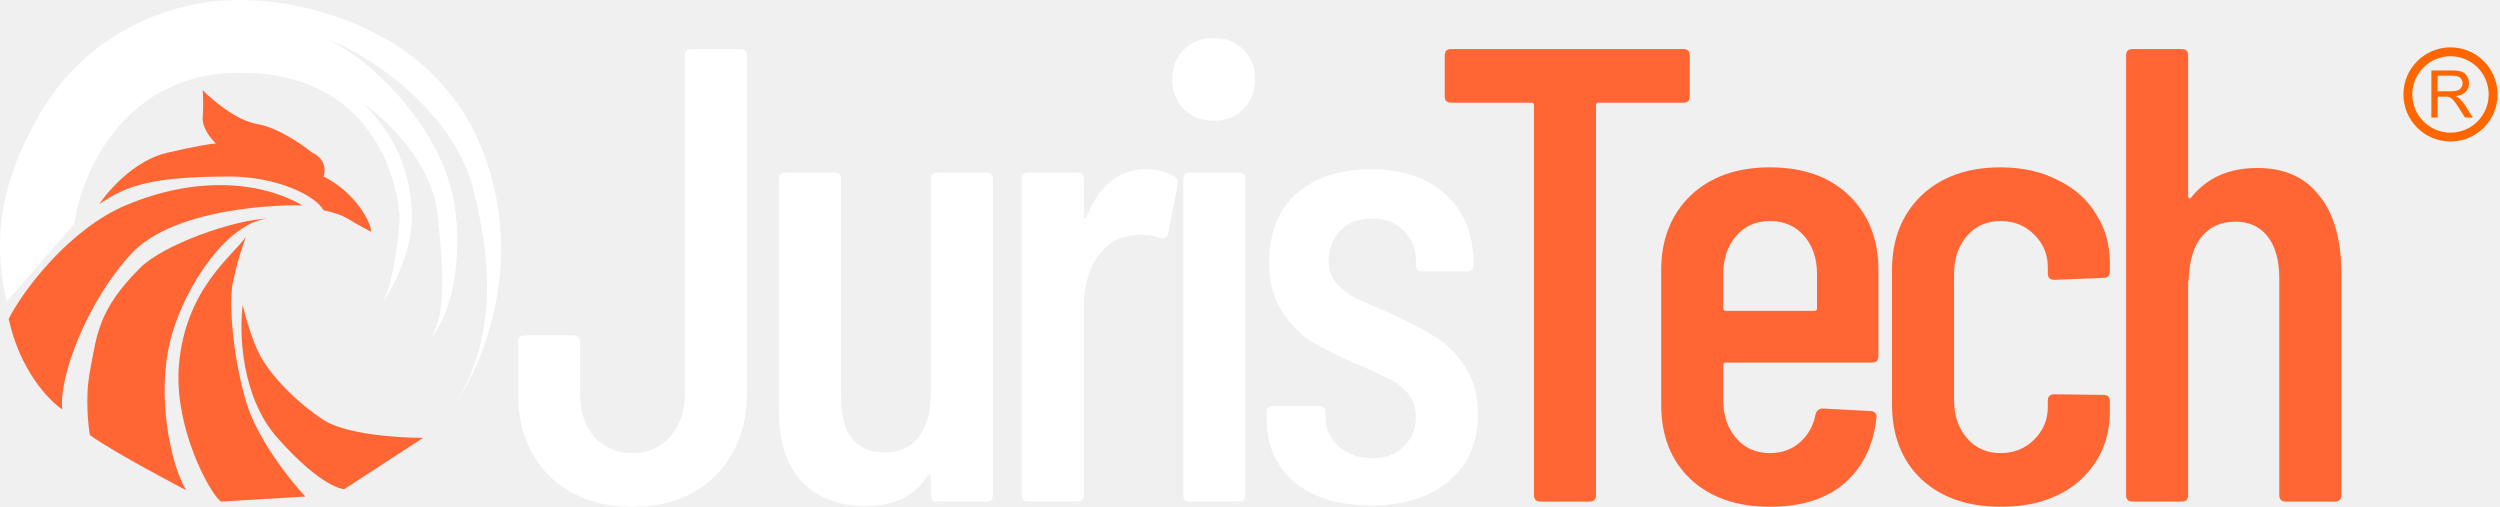
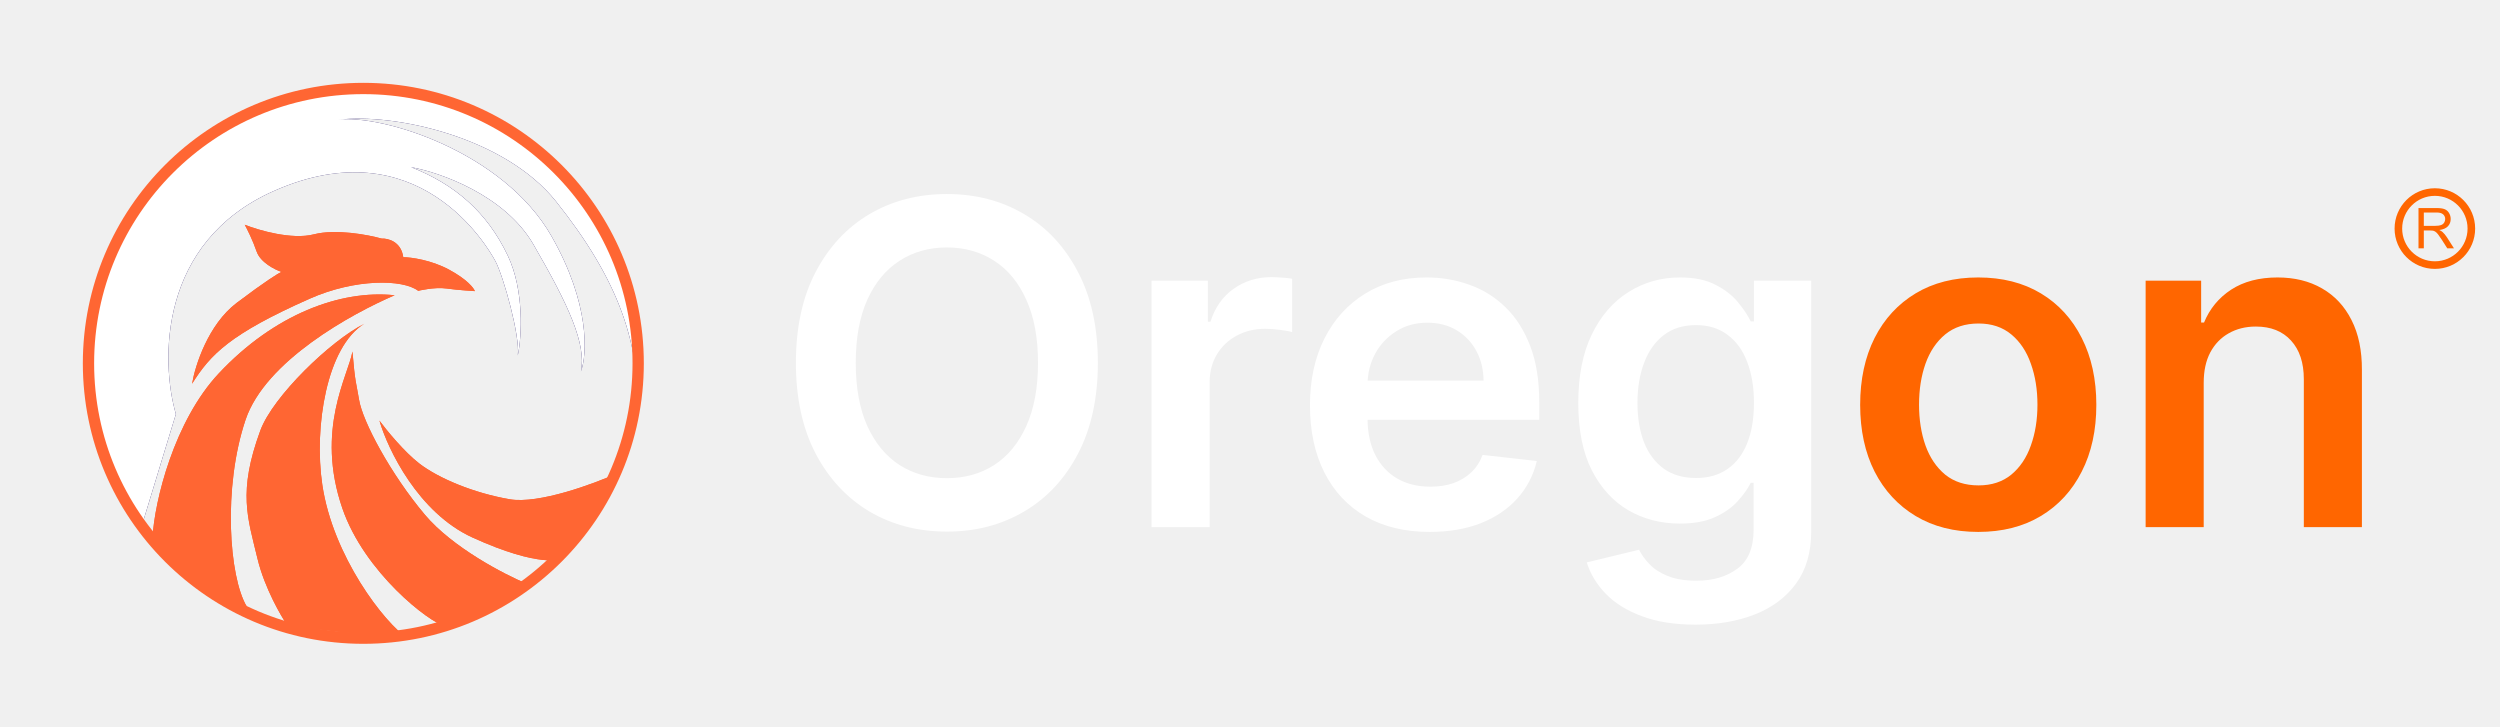
- <svg xmlns="http://www.w3.org/2000/svg" width="148" height="30" viewBox="0 0 148 30" fill="none">
-   <path d="M4.403 13.236L0.398 17.862C-0.638 13.489 0.462 9.991 2.4 6.675C5.024 2.187 9.743 0 14.186 0C18.628 0 25.741 2.026 28.457 8.632C31.173 15.238 28.71 21.254 26.984 23.916C29.171 20.21 29.309 16.159 27.974 11.049C26.84 6.708 21.897 3.093 18.974 2.187C21.275 2.9 26.455 7.412 26.984 12.683C27.407 16.9 26.148 19.351 25.465 20.049C26.34 18.806 26.317 16.527 25.902 12.683C25.571 9.608 22.848 7.044 21.529 6.146C23.347 7.987 24.314 10.082 24.383 12.683C24.438 14.764 23.301 17.011 22.68 17.862C23.227 16.965 23.715 13.604 23.646 12.683C23.577 11.762 22.749 4.304 14.186 4.304C7.335 4.304 4.81 10.259 4.403 13.236Z" fill="white" />
-   <path d="M9.881 9.046C7.985 9.488 6.421 11.256 5.876 12.085C7.441 11.026 8.868 10.45 13.587 10.45C16.303 10.45 18.651 11.532 19.158 12.453C19.158 12.453 20.055 12.614 20.608 12.959C21.16 13.305 21.966 13.719 21.966 13.719C21.981 13.543 21.842 12.969 21.16 12.085C20.479 11.201 19.541 10.627 19.158 10.45C19.397 9.622 18.812 9.169 18.49 9.046C17.907 8.563 16.437 7.545 15.222 7.343C14.006 7.14 12.567 5.923 11.999 5.34C12.022 5.609 12.054 6.302 11.999 6.929C11.944 7.555 12.498 8.233 12.782 8.494C12.605 8.494 11.778 8.604 9.881 9.046Z" fill="#FF6633" />
-   <path d="M7.441 12.154C4.173 13.535 1.426 17.08 0.513 18.875C1.176 21.932 2.907 23.724 3.689 24.238C3.459 22.374 5.112 17.922 7.741 15.054C10.019 12.568 15.337 12.123 17.892 12.154C15.337 10.681 11.492 10.442 7.441 12.154Z" fill="#FF6633" />
-   <path d="M10.181 19.796C9.125 23.475 10.219 27.799 11.032 29.026C11.032 29.026 6.766 26.809 5.324 25.758C5.239 25.313 5.023 23.569 5.324 21.983C5.738 19.796 5.809 18.344 8.293 15.86C9.674 14.479 13.787 13.028 15.82 12.936C13.449 13.236 11.032 16.826 10.181 19.796Z" fill="#FF6633" />
-   <path d="M10.595 21.591C10.988 17.057 13.817 15.123 14.554 14.018C13.979 15.676 14.057 15.653 13.817 16.573C13.518 17.724 13.748 20.947 14.554 23.732C15.199 25.96 17.171 28.436 18.076 29.395L13.081 29.694C12.413 29.21 10.275 25.284 10.595 21.591Z" fill="#FF6633" />
-   <path d="M25.05 25.919L20.378 28.957C20.378 28.957 19.112 28.957 16.419 25.919C14.264 23.488 14.155 19.658 14.37 18.047C14.508 18.668 14.909 20.141 15.406 21.062C16.027 22.213 17.454 23.732 19.112 24.837C20.438 25.721 23.623 25.927 25.05 25.919Z" fill="#FF6633" />
-   <path d="M37.443 30C35.402 30 33.756 29.388 32.506 28.163C31.281 26.913 30.669 25.28 30.669 23.264V20.241C30.669 19.985 30.796 19.858 31.051 19.858H33.96C34.215 19.858 34.343 19.985 34.343 20.241V23.341C34.343 24.361 34.623 25.203 35.185 25.867C35.772 26.505 36.524 26.823 37.443 26.823C38.361 26.823 39.101 26.505 39.663 25.867C40.249 25.203 40.543 24.361 40.543 23.341V3.286C40.543 3.031 40.67 2.903 40.926 2.903H43.834C44.089 2.903 44.217 3.031 44.217 3.286V23.264C44.217 25.28 43.592 26.913 42.342 28.163C41.117 29.388 39.484 30 37.443 30Z" fill="white" />
-   <path d="M55.108 10.596C55.108 10.341 55.236 10.213 55.491 10.213H58.4C58.655 10.213 58.782 10.341 58.782 10.596V29.311C58.782 29.566 58.655 29.694 58.4 29.694H55.491C55.236 29.694 55.108 29.566 55.108 29.311V28.201C55.108 28.125 55.083 28.086 55.032 28.086C55.006 28.086 54.968 28.112 54.917 28.163C54.151 29.362 52.927 29.962 51.243 29.962C49.712 29.962 48.474 29.503 47.53 28.584C46.586 27.64 46.114 26.211 46.114 24.297V10.596C46.114 10.341 46.242 10.213 46.497 10.213H49.406C49.661 10.213 49.788 10.341 49.788 10.596V23.494C49.788 25.688 50.656 26.785 52.391 26.785C53.258 26.785 53.922 26.479 54.381 25.867C54.866 25.229 55.108 24.361 55.108 23.264V10.596Z" fill="white" />
-   <path d="M67.877 10.022C68.515 10.022 69.064 10.162 69.523 10.443C69.701 10.545 69.765 10.711 69.714 10.941L69.14 13.849C69.115 14.079 68.962 14.155 68.681 14.079C68.349 13.951 67.992 13.887 67.609 13.887C67.456 13.887 67.227 13.913 66.92 13.964C66.129 14.041 65.466 14.474 64.93 15.265C64.42 16.056 64.165 17.013 64.165 18.136V29.311C64.165 29.566 64.037 29.694 63.782 29.694H60.873C60.618 29.694 60.491 29.566 60.491 29.311V10.596C60.491 10.341 60.618 10.213 60.873 10.213H63.782C64.037 10.213 64.165 10.341 64.165 10.596V12.816C64.165 12.892 64.177 12.943 64.203 12.969C64.254 12.969 64.292 12.931 64.318 12.854C65.058 10.966 66.244 10.022 67.877 10.022Z" fill="white" />
-   <path d="M71.846 7.152C71.132 7.152 70.545 6.922 70.086 6.463C69.627 6.003 69.397 5.417 69.397 4.702C69.397 3.988 69.627 3.401 70.086 2.942C70.545 2.482 71.132 2.253 71.846 2.253C72.586 2.253 73.173 2.482 73.607 2.942C74.066 3.375 74.296 3.962 74.296 4.702C74.296 5.417 74.066 6.003 73.607 6.463C73.148 6.922 72.561 7.152 71.846 7.152ZM70.43 29.694C70.175 29.694 70.048 29.566 70.048 29.311V10.596C70.048 10.341 70.175 10.213 70.43 10.213H73.339C73.594 10.213 73.722 10.341 73.722 10.596V29.311C73.722 29.566 73.594 29.694 73.339 29.694H70.43Z" fill="white" />
-   <path d="M81.181 29.923C79.268 29.923 77.75 29.464 76.627 28.546C75.53 27.602 74.981 26.339 74.981 24.757V24.412C74.981 24.157 75.109 24.03 75.364 24.03H78.081C78.337 24.03 78.464 24.157 78.464 24.412V24.68C78.464 25.369 78.732 25.956 79.268 26.441C79.804 26.9 80.467 27.13 81.258 27.13C82.023 27.13 82.636 26.9 83.095 26.441C83.58 25.981 83.822 25.395 83.822 24.68C83.822 24.119 83.656 23.647 83.325 23.264C82.993 22.881 82.597 22.588 82.138 22.384C81.704 22.154 81.028 21.848 80.11 21.465C79.115 21.032 78.286 20.611 77.622 20.202C76.984 19.794 76.41 19.207 75.9 18.442C75.39 17.676 75.135 16.707 75.135 15.533C75.135 13.798 75.67 12.446 76.742 11.476C77.839 10.507 79.306 10.022 81.143 10.022C83.031 10.022 84.511 10.52 85.583 11.515C86.68 12.51 87.228 13.862 87.228 15.571V15.686C87.228 15.941 87.101 16.069 86.846 16.069H84.205C83.95 16.069 83.822 15.941 83.822 15.686V15.418C83.822 14.729 83.58 14.143 83.095 13.658C82.61 13.173 81.985 12.931 81.22 12.931C80.429 12.931 79.804 13.173 79.344 13.658C78.885 14.143 78.656 14.729 78.656 15.418C78.656 15.954 78.809 16.401 79.115 16.758C79.421 17.115 79.791 17.409 80.225 17.638C80.658 17.842 81.347 18.148 82.291 18.557C83.338 19.016 84.205 19.462 84.894 19.896C85.583 20.304 86.182 20.891 86.693 21.657C87.228 22.422 87.496 23.379 87.496 24.527C87.496 26.186 86.922 27.5 85.774 28.469C84.651 29.439 83.121 29.923 81.181 29.923Z" fill="white" />
-   <path fill-rule="evenodd" clip-rule="evenodd" d="M145.07 2.804C146.608 2.804 147.856 4.052 147.856 5.591C147.856 7.13 146.608 8.377 145.07 8.377C143.531 8.377 142.283 7.13 142.283 5.591C142.283 4.052 143.531 2.804 145.07 2.804ZM145.07 3.33C146.319 3.33 147.331 4.342 147.331 5.591C147.331 6.84 146.318 7.852 145.07 7.852C143.82 7.852 142.808 6.84 142.808 5.591C142.808 4.342 143.821 3.33 145.07 3.33Z" fill="#FF6600" />
-   <path d="M143.937 6.958V4.172H145.172C145.421 4.172 145.609 4.197 145.739 4.248C145.868 4.298 145.971 4.386 146.048 4.512C146.126 4.639 146.164 4.779 146.164 4.932C146.164 5.13 146.1 5.297 145.972 5.432C145.844 5.568 145.647 5.654 145.379 5.691C145.477 5.738 145.551 5.784 145.602 5.83C145.709 5.928 145.811 6.052 145.908 6.2L146.392 6.958H145.929L145.56 6.379C145.452 6.212 145.364 6.084 145.294 5.995C145.224 5.906 145.161 5.844 145.106 5.809C145.051 5.773 144.995 5.748 144.938 5.734C144.897 5.726 144.828 5.721 144.733 5.721H144.306V6.958H143.937ZM144.306 5.402H145.098C145.267 5.402 145.398 5.385 145.493 5.351C145.588 5.315 145.661 5.259 145.71 5.183C145.76 5.106 145.784 5.022 145.784 4.932C145.784 4.801 145.736 4.692 145.64 4.607C145.545 4.523 145.394 4.48 145.187 4.48H144.306V5.402Z" fill="#FF6600" />
-   <path d="M99.651 2.903C99.906 2.903 100.033 3.031 100.033 3.286V5.697C100.033 5.952 99.906 6.08 99.651 6.08H94.637C94.535 6.08 94.484 6.131 94.484 6.233V29.311C94.484 29.566 94.356 29.694 94.101 29.694H91.193C90.937 29.694 90.81 29.566 90.81 29.311V6.233C90.81 6.131 90.759 6.08 90.657 6.08H85.911C85.656 6.08 85.528 5.952 85.528 5.697V3.286C85.528 3.031 85.656 2.903 85.911 2.903H99.651Z" fill="#FF6633" />
-   <path d="M111.203 21.083C111.203 21.338 111.075 21.465 110.82 21.465H102.17C102.068 21.465 102.017 21.516 102.017 21.618V23.685C102.017 24.604 102.272 25.356 102.783 25.943C103.293 26.53 103.956 26.823 104.773 26.823C105.487 26.823 106.087 26.607 106.572 26.173C107.056 25.739 107.363 25.178 107.49 24.489C107.567 24.285 107.707 24.183 107.911 24.183L110.743 24.336C110.871 24.336 110.96 24.374 111.011 24.451C111.088 24.527 111.113 24.616 111.088 24.718C110.909 26.377 110.271 27.678 109.174 28.622C108.103 29.541 106.635 30 104.773 30C102.808 30 101.239 29.451 100.065 28.354C98.917 27.257 98.343 25.79 98.343 23.953V15.992C98.343 14.181 98.917 12.714 100.065 11.591C101.239 10.469 102.808 9.907 104.773 9.907C106.763 9.907 108.332 10.469 109.48 11.591C110.628 12.714 111.203 14.181 111.203 15.992V21.083ZM104.773 13.084C103.956 13.084 103.293 13.377 102.783 13.964C102.272 14.551 102.017 15.303 102.017 16.222V18.25C102.017 18.352 102.068 18.404 102.17 18.404H107.414C107.516 18.404 107.567 18.352 107.567 18.25V16.222C107.567 15.303 107.312 14.551 106.801 13.964C106.291 13.377 105.615 13.084 104.773 13.084Z" fill="#FF6633" />
-   <path d="M118.436 30C116.471 30 114.902 29.451 113.728 28.354C112.58 27.257 112.006 25.777 112.006 23.915V15.992C112.006 14.181 112.58 12.714 113.728 11.591C114.902 10.469 116.471 9.907 118.436 9.907C119.737 9.907 120.872 10.162 121.842 10.673C122.837 11.157 123.59 11.834 124.1 12.701C124.636 13.543 124.904 14.5 124.904 15.571V16.069C124.904 16.324 124.776 16.452 124.521 16.452L121.612 16.567C121.357 16.567 121.23 16.439 121.23 16.184V15.801C121.23 15.061 120.962 14.423 120.426 13.887C119.89 13.352 119.227 13.084 118.436 13.084C117.619 13.084 116.956 13.377 116.446 13.964C115.935 14.551 115.68 15.303 115.68 16.222V23.685C115.68 24.604 115.935 25.356 116.446 25.943C116.956 26.53 117.619 26.823 118.436 26.823C119.227 26.823 119.89 26.555 120.426 26.02C120.962 25.484 121.23 24.846 121.23 24.106V23.723C121.23 23.468 121.357 23.341 121.612 23.341L124.521 23.379C124.776 23.379 124.904 23.506 124.904 23.762V24.336C124.904 25.994 124.317 27.359 123.143 28.431C121.969 29.477 120.4 30 118.436 30Z" fill="#FF6633" />
-   <path d="M133.633 9.945C135.24 9.945 136.465 10.494 137.307 11.591C138.175 12.663 138.608 14.194 138.608 16.184V29.311C138.608 29.566 138.481 29.694 138.226 29.694H135.317C135.062 29.694 134.934 29.566 134.934 29.311V16.49C134.934 15.418 134.705 14.589 134.245 14.002C133.786 13.415 133.148 13.122 132.332 13.122C131.49 13.122 130.826 13.415 130.342 14.002C129.882 14.564 129.627 15.367 129.576 16.413C129.576 16.567 129.563 16.643 129.538 16.643V29.311C129.538 29.566 129.41 29.694 129.155 29.694H126.246C125.991 29.694 125.864 29.566 125.864 29.311V3.286C125.864 3.031 125.991 2.903 126.246 2.903H129.155C129.41 2.903 129.538 3.031 129.538 3.286V11.629C129.538 11.68 129.563 11.719 129.614 11.744C129.665 11.744 129.716 11.706 129.768 11.629C130.686 10.507 131.975 9.945 133.633 9.945Z" fill="#FF6633" />
+ <svg xmlns="http://www.w3.org/2000/svg" width="664" height="193" viewBox="0 0 664 193" fill="none">
+   <path d="M291.591 96.364C291.591 105.767 289.83 113.821 286.307 120.526C282.813 127.202 278.04 132.315 271.989 135.866C265.966 139.418 259.134 141.193 251.491 141.193C243.849 141.193 237.003 139.418 230.952 135.866C224.929 132.287 220.156 127.159 216.634 120.483C213.139 113.778 211.392 105.739 211.392 96.364C211.392 86.96 213.139 78.921 216.634 72.244C220.156 65.54 224.929 60.412 230.952 56.861C237.003 53.31 243.849 51.534 251.491 51.534C259.134 51.534 265.966 53.31 271.989 56.861C278.04 60.412 282.813 65.54 286.307 72.244C289.83 78.921 291.591 86.96 291.591 96.364ZM275.696 96.364C275.696 89.744 274.659 84.162 272.585 79.617C270.54 75.043 267.699 71.591 264.062 69.261C260.426 66.903 256.236 65.724 251.491 65.724C246.747 65.724 242.557 66.903 238.92 69.261C235.284 71.591 232.429 75.043 230.355 79.617C228.31 84.162 227.287 89.744 227.287 96.364C227.287 102.983 228.31 108.58 230.355 113.153C232.429 117.699 235.284 121.151 238.92 123.509C242.557 125.838 246.747 127.003 251.491 127.003C256.236 127.003 260.426 125.838 264.062 123.509C267.699 121.151 270.54 117.699 272.585 113.153C274.659 108.58 275.696 102.983 275.696 96.364ZM305.856 140V74.546H320.813V85.454H321.495C322.688 81.676 324.734 78.764 327.631 76.719C330.558 74.645 333.896 73.608 337.646 73.608C338.498 73.608 339.45 73.651 340.501 73.736C341.58 73.793 342.475 73.892 343.185 74.034V88.224C342.532 87.997 341.495 87.798 340.075 87.628C338.683 87.429 337.333 87.329 336.026 87.329C333.214 87.329 330.685 87.94 328.441 89.162C326.225 90.355 324.478 92.017 323.2 94.148C321.921 96.278 321.282 98.736 321.282 101.52V140H305.856ZM379.716 141.278C373.153 141.278 367.486 139.915 362.713 137.188C357.969 134.432 354.318 130.54 351.761 125.511C349.205 120.455 347.926 114.503 347.926 107.656C347.926 100.923 349.205 95.014 351.761 89.929C354.347 84.815 357.955 80.838 362.585 77.997C367.216 75.128 372.656 73.693 378.906 73.693C382.94 73.693 386.747 74.347 390.327 75.653C393.935 76.932 397.116 78.921 399.872 81.619C402.656 84.318 404.844 87.756 406.435 91.932C408.026 96.079 408.821 101.023 408.821 106.761V111.491H355.17V101.094H394.034C394.006 98.139 393.366 95.511 392.116 93.21C390.866 90.881 389.119 89.048 386.875 87.713C384.659 86.378 382.074 85.71 379.119 85.71C375.966 85.71 373.196 86.477 370.81 88.011C368.423 89.517 366.563 91.506 365.227 93.977C363.92 96.421 363.253 99.105 363.224 102.031V111.108C363.224 114.915 363.92 118.182 365.312 120.909C366.705 123.608 368.651 125.682 371.151 127.131C373.651 128.551 376.577 129.261 379.929 129.261C382.173 129.261 384.205 128.949 386.023 128.324C387.841 127.67 389.418 126.719 390.753 125.469C392.088 124.219 393.097 122.67 393.778 120.824L408.182 122.443C407.273 126.25 405.54 129.574 402.983 132.415C400.455 135.227 397.216 137.415 393.267 138.977C389.318 140.511 384.801 141.278 379.716 141.278ZM450.337 165.909C444.798 165.909 440.039 165.156 436.062 163.651C432.085 162.173 428.888 160.185 426.474 157.685C424.059 155.185 422.383 152.415 421.445 149.375L435.337 146.009C435.962 147.287 436.871 148.551 438.065 149.801C439.258 151.08 440.863 152.131 442.88 152.955C444.925 153.807 447.496 154.233 450.593 154.233C454.968 154.233 458.59 153.168 461.46 151.037C464.329 148.935 465.763 145.469 465.763 140.639V128.239H464.996C464.201 129.83 463.036 131.463 461.502 133.139C459.996 134.815 457.994 136.222 455.494 137.358C453.022 138.494 449.911 139.062 446.161 139.062C441.133 139.062 436.573 137.884 432.482 135.526C428.42 133.139 425.181 129.588 422.766 124.872C420.38 120.128 419.187 114.19 419.187 107.06C419.187 99.872 420.38 93.807 422.766 88.864C425.181 83.892 428.434 80.128 432.525 77.571C436.616 74.986 441.175 73.693 446.204 73.693C450.039 73.693 453.192 74.347 455.664 75.653C458.164 76.932 460.153 78.48 461.63 80.298C463.107 82.088 464.229 83.778 464.996 85.369H465.849V74.546H481.062V141.065C481.062 146.662 479.727 151.293 477.056 154.957C474.386 158.622 470.735 161.364 466.104 163.182C461.474 165 456.218 165.909 450.337 165.909ZM450.465 126.96C453.732 126.96 456.516 126.165 458.817 124.574C461.119 122.983 462.866 120.696 464.059 117.713C465.252 114.73 465.849 111.151 465.849 106.974C465.849 102.855 465.252 99.247 464.059 96.151C462.894 93.054 461.161 90.653 458.86 88.949C456.587 87.216 453.789 86.349 450.465 86.349C447.028 86.349 444.158 87.244 441.857 89.034C439.556 90.824 437.823 93.281 436.658 96.406C435.494 99.503 434.911 103.026 434.911 106.974C434.911 110.98 435.494 114.489 436.658 117.5C437.852 120.483 439.599 122.812 441.9 124.489C444.229 126.136 447.085 126.96 450.465 126.96Z" fill="white" />
+   <path d="M525.423 141.278C519.031 141.278 513.491 139.872 508.803 137.06C504.116 134.247 500.479 130.312 497.894 125.256C495.337 120.199 494.059 114.29 494.059 107.528C494.059 100.767 495.337 94.844 497.894 89.758C500.479 84.673 504.116 80.724 508.803 77.912C513.491 75.099 519.031 73.693 525.423 73.693C531.815 73.693 537.354 75.099 542.042 77.912C546.729 80.724 550.352 84.673 552.908 89.758C555.494 94.844 556.786 100.767 556.786 107.528C556.786 114.29 555.494 120.199 552.908 125.256C550.352 130.312 546.729 134.247 542.042 137.06C537.354 139.872 531.815 141.278 525.423 141.278ZM525.508 128.92C528.974 128.92 531.871 127.969 534.201 126.065C536.531 124.134 538.263 121.548 539.4 118.31C540.565 115.071 541.147 111.463 541.147 107.486C541.147 103.48 540.565 99.858 539.4 96.619C538.263 93.352 536.531 90.753 534.201 88.821C531.871 86.889 528.974 85.923 525.508 85.923C521.957 85.923 519.002 86.889 516.644 88.821C514.315 90.753 512.567 93.352 511.403 96.619C510.266 99.858 509.698 103.48 509.698 107.486C509.698 111.463 510.266 115.071 511.403 118.31C512.567 121.548 514.315 124.134 516.644 126.065C519.002 127.969 521.957 128.92 525.508 128.92ZM585.305 101.648V140H569.879V74.546H584.624V85.668H585.391C586.896 82.003 589.297 79.091 592.592 76.932C595.916 74.773 600.021 73.693 604.908 73.693C609.425 73.693 613.359 74.659 616.712 76.591C620.092 78.523 622.706 81.321 624.553 84.986C626.428 88.651 627.351 93.097 627.322 98.324V140H611.896V100.71C611.896 96.335 610.76 92.912 608.487 90.44C606.243 87.969 603.132 86.733 599.155 86.733C596.456 86.733 594.055 87.329 591.953 88.523C589.879 89.688 588.246 91.378 587.053 93.594C585.888 95.81 585.305 98.494 585.305 101.648Z" fill="#FF6600" />
+   <path fill-rule="evenodd" clip-rule="evenodd" d="M646.7 50C652.609 50 657.4 54.795 657.4 60.709C657.4 66.624 652.609 71.419 646.7 71.419C640.791 71.419 636 66.624 636 60.709C636 54.795 640.791 50 646.7 50V50ZM646.7 52.018C651.497 52.018 655.384 55.91 655.384 60.709C655.384 65.51 651.495 69.401 646.7 69.401C641.904 69.401 638.016 65.509 638.016 60.709C638.016 55.909 641.905 52.018 646.7 52.018V52.018Z" fill="#FF6600" />
+   <path d="M642.35 65.965V55.257H647.094C648.048 55.257 648.773 55.354 649.269 55.549C649.765 55.739 650.162 56.077 650.459 56.564C650.755 57.051 650.904 57.589 650.904 58.178C650.904 58.938 650.658 59.578 650.167 60.099C649.675 60.621 648.916 60.952 647.89 61.093C648.264 61.273 648.549 61.451 648.744 61.626C649.157 62.006 649.549 62.481 649.919 63.051L651.78 65.965H649.999L648.583 63.737C648.169 63.094 647.829 62.603 647.561 62.262C647.294 61.921 647.053 61.682 646.839 61.546C646.629 61.41 646.415 61.315 646.196 61.261C646.036 61.227 645.773 61.21 645.408 61.21H643.766V65.965H642.35ZM643.766 59.983H646.809C647.457 59.983 647.963 59.917 648.328 59.785C648.692 59.649 648.97 59.435 649.16 59.143C649.349 58.846 649.444 58.524 649.444 58.178C649.444 57.672 649.259 57.256 648.89 56.929C648.525 56.603 647.946 56.44 647.153 56.44H643.766V59.983Z" fill="#FF6600" />
+   <path d="M46.711 109.99L37.984 138.581C24.692 121.115 22.678 103.323 24.769 84.68C27.599 59.443 44.347 40.327 64.194 31.519C84.04 22.71 119.827 17.648 145.047 41.749C170.268 65.849 171.182 97.582 168.744 112.888C171.171 92.011 163.763 73.656 147.676 53.495C134.01 36.368 104.769 30.034 89.914 31.786C101.611 30.407 133.685 40.274 146.492 62.752C156.738 80.734 155.964 94.17 154.297 98.64C155.742 91.358 151.125 81.233 141.659 64.897C134.086 51.828 116.845 45.781 109.171 44.391C120.943 49.004 129.411 56.437 134.872 67.909C139.241 77.087 138.612 89.369 137.523 94.402C138.191 89.31 133.714 73.342 131.582 69.369C129.449 65.397 110.973 33.753 72.721 50.731C42.119 64.313 42.63 95.896 46.711 109.99Z" fill="#170958" />
+   <path d="M62.885 80.429C55.288 86.163 51.804 97.153 51.012 101.932C55.907 94.103 61.142 88.705 82.222 79.348C94.356 73.963 106.988 74.136 111.074 77.242C111.074 77.242 115.404 76.181 118.555 76.627C121.707 77.073 126.127 77.324 126.127 77.324C125.846 76.506 124.085 74.222 119.291 71.627C114.496 69.033 109.17 68.331 107.107 68.304C106.535 64.13 103.026 63.269 101.343 63.36C97.781 62.359 89.198 60.733 83.367 62.238C77.537 63.744 68.696 61.167 65.004 59.69C65.639 60.843 67.157 63.875 68.15 66.779C69.144 69.683 72.962 71.612 74.747 72.213C73.959 72.563 70.483 74.696 62.885 80.429Z" fill="#FF6633" />
+   <path d="M58.141 99.136C46.275 111.781 41.026 133.049 40.504 142.873C49.521 155.202 61.035 160.368 65.55 161.111C60.828 153.246 59.161 129.5 65.223 111.488C70.479 95.874 93.351 83.345 104.825 78.416C90.493 76.906 72.844 83.467 58.141 99.136Z" fill="#FF6633" />
+   <path d="M85.602 128.724C88.407 147.745 102.117 165.471 108.253 169.509C108.253 169.509 84.688 167.756 76.104 165.776C74.818 163.895 70.293 156.302 68.394 148.406C65.777 137.523 63.127 130.704 69.14 114.351C72.483 105.26 87.874 90.442 96.759 85.991C86.79 92.064 83.338 113.374 85.602 128.724Z" fill="#FF6633" />
+   <path d="M90.924 135.007C83.696 113.989 92.507 99.748 93.609 93.356C94.322 101.894 94.626 101.636 95.38 106.22C96.323 111.951 103.735 125.878 112.852 136.712C120.145 145.379 133.858 152.517 139.802 155.002L118.081 166.242C114.141 165.408 96.811 152.123 90.924 135.007Z" fill="#FF6633" />
+   <path d="M164.074 125.659L149.218 148.486C149.218 148.486 143.563 150.996 125.513 142.774C111.073 136.197 102.998 119.317 100.766 111.7C102.614 114.2 107.322 119.981 111.367 123.105C116.423 127.009 125.808 130.96 135.4 132.606C143.074 133.922 157.713 128.523 164.074 125.659Z" fill="#FF6633" />
+   <path d="M46.711 109.99L37.984 138.581C24.692 121.115 22.678 103.323 24.769 84.68C27.599 59.443 44.347 40.327 64.194 31.519C84.04 22.71 119.827 17.648 145.047 41.749C170.268 65.849 171.182 97.582 168.744 112.888C171.171 92.011 163.763 73.656 147.676 53.495C134.01 36.368 104.769 30.034 89.914 31.786C101.611 30.407 133.685 40.274 146.492 62.752C156.738 80.734 155.964 94.17 154.297 98.64C155.742 91.358 151.125 81.233 141.659 64.897C134.086 51.828 116.845 45.781 109.171 44.391C120.943 49.004 129.411 56.437 134.872 67.909C139.241 77.087 138.612 89.369 137.523 94.402C138.191 89.31 133.714 73.342 131.582 69.369C129.449 65.397 110.973 33.753 72.721 50.731C42.119 64.313 42.63 95.896 46.711 109.99Z" fill="white" />
+   <path d="M62.885 80.429C55.288 86.163 51.804 97.153 51.012 101.932C55.907 94.103 61.142 88.705 82.222 79.348C94.356 73.963 106.988 74.136 111.074 77.242C111.074 77.242 115.404 76.181 118.555 76.627C121.707 77.073 126.127 77.324 126.127 77.324C125.846 76.506 124.085 74.222 119.291 71.627C114.496 69.033 109.17 68.331 107.107 68.304C106.535 64.13 103.026 63.269 101.343 63.36C97.781 62.359 89.198 60.733 83.367 62.238C77.537 63.744 68.696 61.167 65.004 59.69C65.639 60.843 67.157 63.875 68.15 66.779C69.144 69.683 72.962 71.612 74.747 72.213C73.959 72.563 70.483 74.696 62.885 80.429Z" fill="#FF6633" />
+   <path d="M58.141 99.136C46.275 111.781 41.026 133.049 40.504 142.873C49.521 155.202 61.035 160.368 65.55 161.111C60.828 153.246 59.161 129.5 65.223 111.488C70.479 95.874 93.351 83.345 104.825 78.416C90.493 76.906 72.844 83.467 58.141 99.136Z" fill="#FF6633" />
+   <path d="M85.602 128.724C88.407 147.745 102.117 165.471 108.253 169.509C108.253 169.509 84.688 167.756 76.104 165.776C74.818 163.895 70.293 156.302 68.394 148.406C65.777 137.523 63.127 130.704 69.14 114.351C72.483 105.26 87.874 90.442 96.759 85.991C86.79 92.064 83.338 113.374 85.602 128.724Z" fill="#FF6633" />
+   <path d="M90.924 135.007C83.696 113.989 92.507 99.748 93.609 93.356C94.322 101.894 94.626 101.636 95.38 106.22C96.323 111.951 103.735 125.878 112.852 136.712C120.145 145.379 133.858 152.517 139.802 155.002L118.081 166.242C114.141 165.408 96.811 152.123 90.924 135.007Z" fill="#FF6633" />
+   <path d="M164.074 125.659L149.218 148.486C149.218 148.486 143.563 150.996 125.513 142.774C111.073 136.197 102.998 119.317 100.766 111.7C102.614 114.2 107.322 119.981 111.367 123.105C116.423 127.009 125.808 130.96 135.4 132.606C143.074 133.922 157.713 128.523 164.074 125.659Z" fill="#FF6633" />
+   <circle cx="96.5" cy="96.5" r="73" stroke="#FF6633" stroke-width="3" />
</svg>
